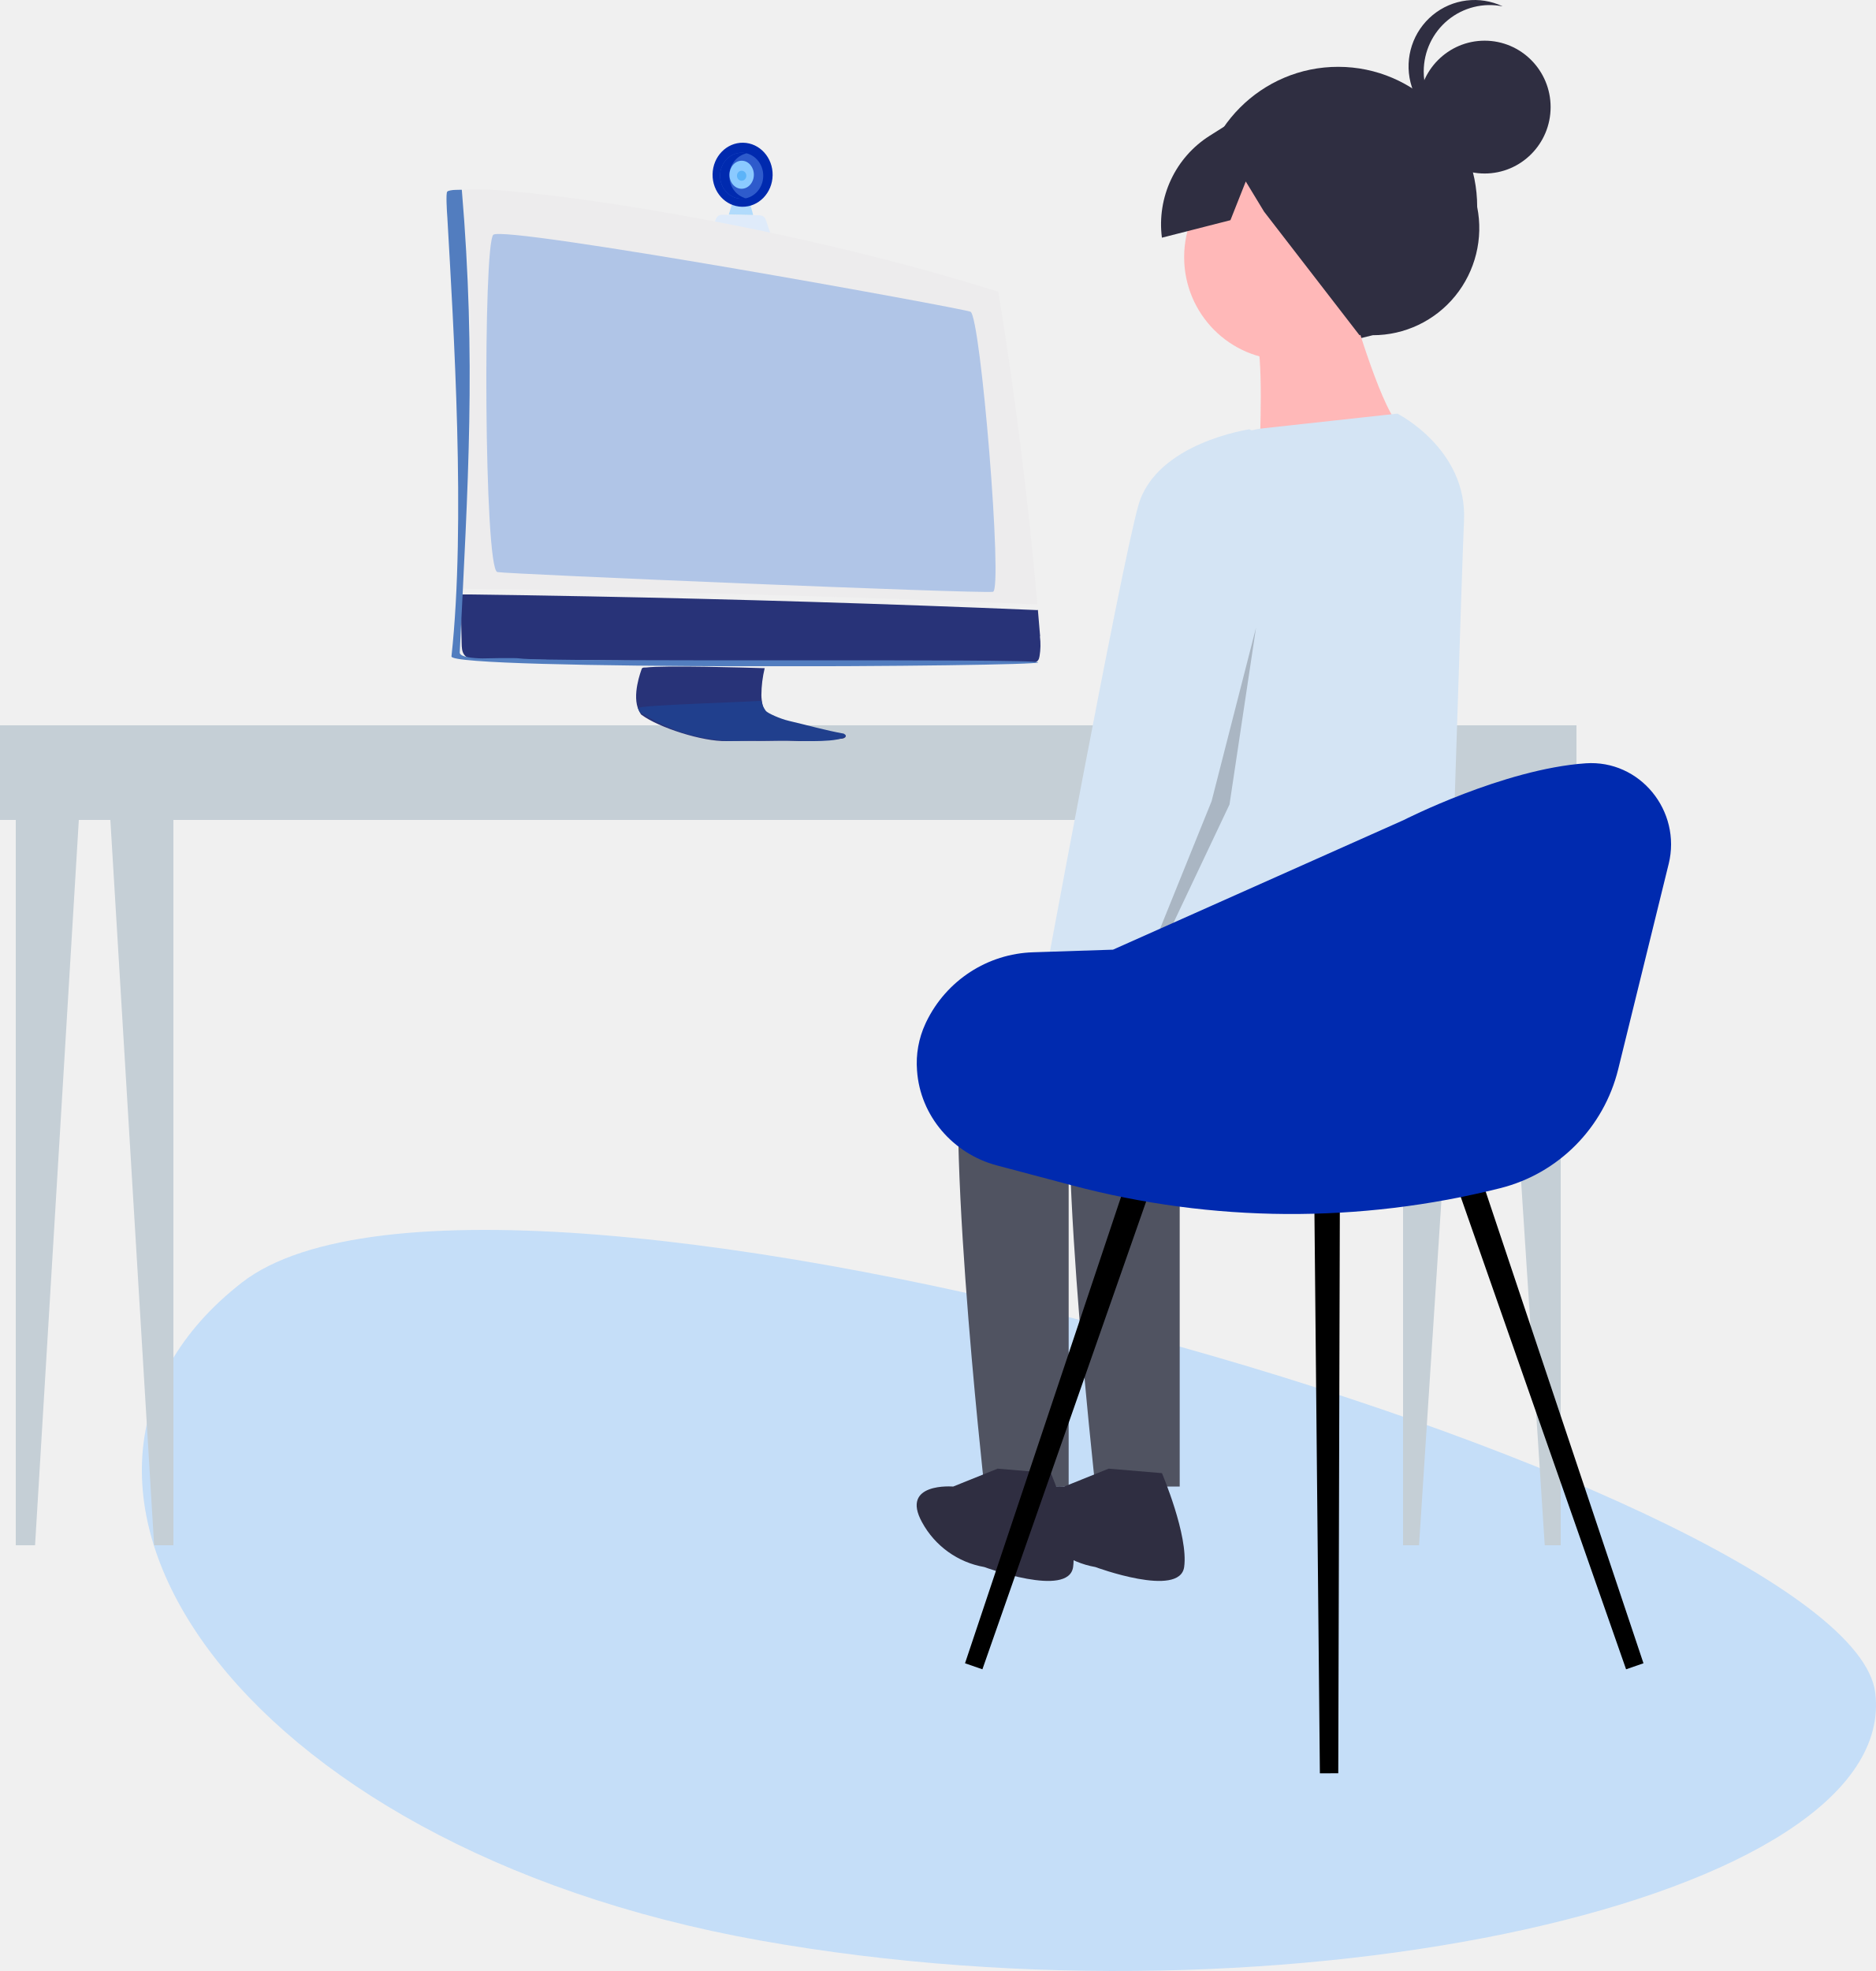
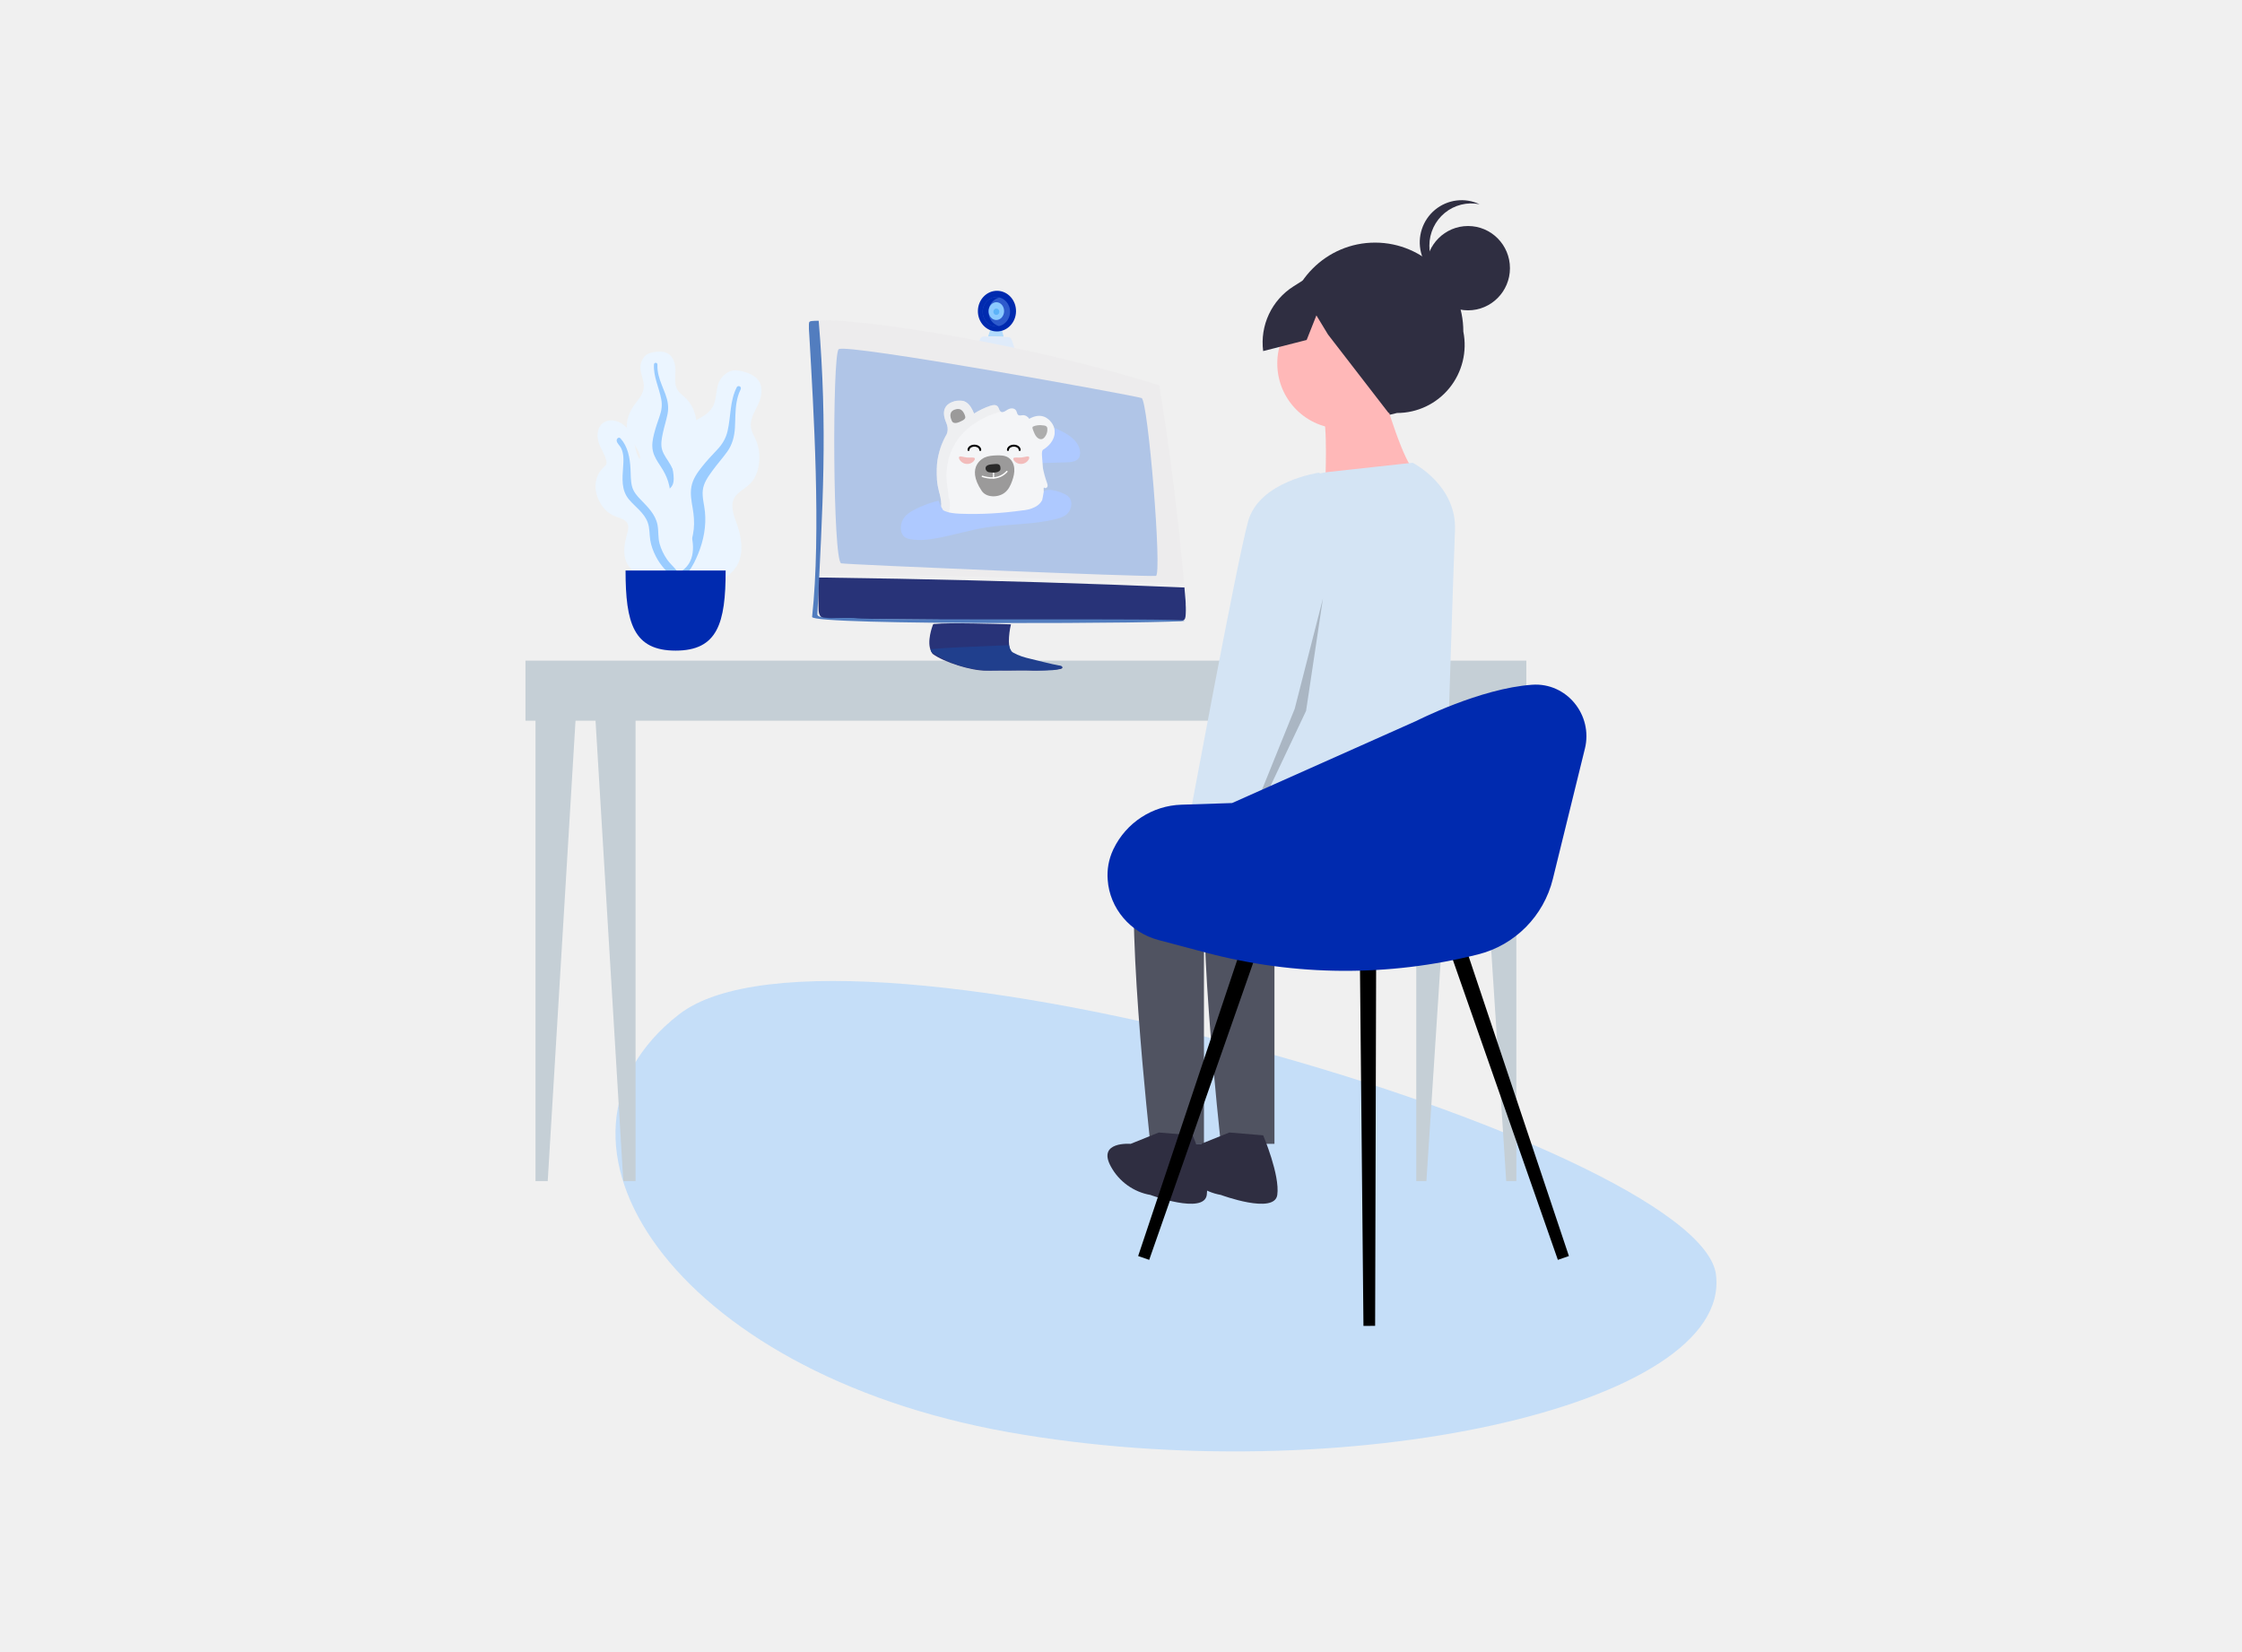
- <svg xmlns="http://www.w3.org/2000/svg" xmlns:xlink="http://www.w3.org/1999/xlink" width="100%" height="100%" viewBox="0 0 119 125">
-   <defs>
-     <path id="qlu55l59va" d="M0 0.011L4.167 0.011 4.167 2.019 0 2.019z" />
-     <path id="ipsfauf9vc" d="M0 0.011L1.654 0.011 1.654 2.019 0 2.019z" />
-     <path id="cdoa14krdd" d="M0.195 0L36.927 0 36.927 26.341 0.195 26.341z" />
-     <path id="9vpn0d9muf" d="M0 0.153L36.796 0.153 36.796 4.506 0 4.506z" />
-     <path id="n4ntr32f7h" d="M0.144 0.022L37.687 0.022 37.687 30.258 0.144 30.258z" />
-     <path id="ej6judwecj" d="M0.002 0.271L13.193 0.271 13.193 2.838 0.002 2.838z" />
+ <svg xmlns="http://www.w3.org/2000/svg" xmlns:xlink="http://www.w3.org/1999/xlink" id="svg173" version="1.1" viewBox="0 0 224 165" width="100%" height="100%">
+   <defs id="defs10">
+     <path id="7rgh8mu0ma" d="m0 .011h4.167v2.008h-4.167z" />
+     <path id="bm93r1eded" d="m.195 0h36.732v26.341h-36.732z" />
+     <path id="9il7euim1f" d="m0 .153h36.796v4.353h-36.796z" />
+     <path id="4k0c7fn3nh" d="m.144.022h37.543v30.236h-37.543z" />
+     <path id="hm9uz66olj" d="m.002.271h13.191v2.567h-13.191z" />
+     <path id="f3qzehjz9l" d="m.001.006h11.812v12.271h-11.812z" />
+     <path id="ytyxfhnfrn" d="m0 .005h6.421v11.331h-6.421z" />
  </defs>
-   <g fill="none" fill-rule="evenodd">
-     <path fill="#9ACCFF" d="M118.952 107.355c-1.603-13.12-87.635-38.444-103.606-26.017-15.972 12.428-.617 35.751 32.853 41.724 33.47 5.972 72.356-2.586 70.753-15.707z" opacity=".5" />
-     <path fill="#C5CFD6" d="M0 52v-6h100v6h-1v46h-1.013L95 52h-2l-2.987 46H89V52H11v46H9.776L7 52H5L2.224 98H1V52H0z" />
-     <g fill-rule="nonzero">
-       <g transform="matrix(-1 0 0 1 106 0) translate(7.64)">
-         <path fill="#2F2E41" d="M13.902 21.901l-2.62-.642c-2.026.002-3.946-.911-5.23-2.488-1.283-1.576-1.795-3.65-1.394-5.647-.006-4.901 3.938-8.88 8.81-8.886 4.87-.006 8.824 3.962 8.83 8.864 1.486 5.203-3.168 10.082-8.396 8.8z" />
-         <ellipse cx="16.765" cy="16.308" fill="#FFB8B8" rx="6.481" ry="6.521" />
-         <path fill="#FFB8B8" d="M12.539 19.71s-1.973 6.805-3.1 7.372c-1.127.567 9.017 1.418 9.017 1.418s-.282-6.521.282-7.088c.563-.567-6.2-1.702-6.2-1.702z" />
-         <path fill="#505361" d="M22.682 61.672s12.68-1.134 14.37 3.118c1.69 4.253-1.127 29.487-1.127 29.487h-5.353V73.58S7.745 67.05 7.745 64.782s14.937-3.11 14.937-3.11z" />
-         <path fill="#2F2E41" d="M35.08 93.142l2.818 1.135s3.38-.284 1.972 2.268c-.817 1.5-2.27 2.544-3.945 2.835 0 0-5.353 1.985-5.635 0-.282-1.985 1.409-5.954 1.409-5.954l3.381-.284z" />
-         <path fill="#505361" d="M15.638 61.672s12.68-1.134 14.37 3.118c1.69 4.253-1.127 29.487-1.127 29.487h-5.353V73.58S7.324 69.803 7.324 67.535c0-1.066-1.104-6.481.842-7.622 2.196-1.288 7.472 1.759 7.472 1.759z" />
-         <path fill="#2F2E41" d="M28.036 93.142l2.817 1.135s3.382-.284 1.973 2.268c-.817 1.5-2.27 2.544-3.945 2.835 0 0-5.353 1.985-5.635 0-.282-1.985 1.409-5.954 1.409-5.954l3.38-.284z" />
-         <path fill="#D4E4F4" d="M9.721 26.231l8.468.927c2.68.293 4.87 2.286 5.428 4.941l3.292 15.68s1.127 15.594-1.127 16.444c-2.254.85-5.354-3.402-9.58-2.835-4.227.567-9.721 1.843-9.721 1.843s-.873-27.912-.987-30.195c-.227-4.564 4.227-6.805 4.227-6.805z" />
-         <ellipse cx="4.186" cy="6.792" fill="#2F2E41" rx="4.186" ry="4.212" />
-         <path fill="#2F2E41" d="M8.049 4.528c-.001-1.262-.564-2.457-1.535-3.256C5.544.474 4.268.155 3.039.404 4.5-.291 6.23-.076 7.48.955 8.73 1.987 9.278 3.651 8.886 5.23 8.495 6.81 7.234 8.02 5.65 8.34c1.466-.695 2.401-2.18 2.4-3.811zM11.64 6.917l5.644-1.046 4.34 2.737c2.179 1.375 3.363 3.9 3.033 6.466l-4.347-1.11-.973-2.455-1.16 1.912-6.061 7.849-3.403-2.18-3.034-4.785 5.961-7.388z" />
-         <path fill="#D4E4F4" d="M16.288 28.643l2.817-1.417s5.917.85 7.044 4.82c1.128 3.969 6.2 31.47 6.2 31.47l-4.79 2.269-6.763-16.728-4.508-20.414z" />
-         <path fill="#000" d="M18.686 39.8L21.506 50.814 26.507 63.184 26.334 63.613 20.369 51.021z" opacity=".2" />
-         <path fill="#FFB8B8" d="M29.779 62.482l3.476 2.06s6.237-.9 6.042 1.305c-.195 2.206-7.002 1.78-7.002 1.78l-4.19-2.598 1.674-2.547z" />
+   <g id="g171" transform="translate(52.5 20)" fill="none" fill-rule="evenodd">
+     <path id="path12" d="m118.95 107.36c-1.603-13.12-87.635-38.444-103.61-26.017-15.972 12.428-.617 35.751 32.853 41.724 33.47 5.972 72.356-2.586 70.753-15.707z" fill="#9accff" opacity=".5" />
+     <path id="path14" d="m0 52v-6h100v6h-1v46h-1.013l-2.987-46h-2l-2.987 46h-1.013v-46h-78v46h-1.224l-2.776-46h-2l-2.776 46h-1.224v-46z" fill="#c5cfd6" />
+     <g id="g50" fill-rule="nonzero">
+       <g id="g42" transform="matrix(-1,0,0,1,98.36,0)">
+         <path id="path16" d="m13.902 21.901-2.62-.642c-2.026.002-3.946-.911-5.23-2.488-1.283-1.576-1.795-3.65-1.394-5.647-.006-4.901 3.938-8.88 8.81-8.886 4.87-.006 8.824 3.962 8.83 8.864 1.486 5.203-3.168 10.082-8.396 8.8z" fill="#2f2e41" />
+         <ellipse id="ellipse18" cx="16.765" cy="16.308" rx="6.481" ry="6.521" fill="#ffb8b8" />
+         <path id="path20" d="m12.539 19.71s-1.973 6.805-3.1 7.372 9.017 1.418 9.017 1.418-.282-6.521.282-7.088c.563-.567-6.2-1.702-6.2-1.702z" fill="#ffb8b8" />
+         <path id="path22" d="m22.682 61.672s12.68-1.134 14.37 3.118c1.69 4.253-1.127 29.487-1.127 29.487h-5.353v-20.697s-22.827-6.53-22.827-8.798 14.937-3.11 14.937-3.11z" fill="#505361" />
+         <path id="path24" d="m35.08 93.142 2.818 1.135s3.38-.284 1.972 2.268c-.817 1.5-2.27 2.544-3.945 2.835 0 0-5.353 1.985-5.635 0s1.409-5.954 1.409-5.954z" fill="#2f2e41" />
+         <path id="path26" d="m15.638 61.672s12.68-1.134 14.37 3.118c1.69 4.253-1.127 29.487-1.127 29.487h-5.353v-20.697s-16.204-3.777-16.204-6.045c0-1.066-1.104-6.481.842-7.622 2.196-1.288 7.472 1.759 7.472 1.759z" fill="#505361" />
+         <path id="path28" d="m28.036 93.142 2.817 1.135s3.382-.284 1.973 2.268c-.817 1.5-2.27 2.544-3.945 2.835 0 0-5.353 1.985-5.635 0s1.409-5.954 1.409-5.954l3.38-.284z" fill="#2f2e41" />
+         <path id="path30" d="m9.721 26.231 8.468.927c2.68.293 4.87 2.286 5.428 4.941l3.292 15.68s1.127 15.594-1.127 16.444-5.354-3.402-9.58-2.835c-4.227.567-9.721 1.843-9.721 1.843s-.873-27.912-.987-30.195c-.227-4.564 4.227-6.805 4.227-6.805z" fill="#d4e4f4" />
+         <ellipse id="ellipse32" cx="4.186" cy="6.792" rx="4.186" ry="4.212" fill="#2f2e41" />
+         <path id="path34" d="m8.049 4.528c-.001-1.262-.564-2.457-1.535-3.256-.97-.798-2.246-1.117-3.475-.868 1.461-.695 3.191-.48 4.441.551 1.25 1.032 1.798 2.696 1.406 4.275-.391 1.58-1.652 2.79-3.236 3.11 1.466-.695 2.401-2.18 2.4-3.811zm3.591 2.389 5.644-1.046 4.34 2.737c2.179 1.375 3.363 3.9 3.033 6.466l-4.347-1.11-.973-2.455-1.16 1.912-6.061 7.849-3.403-2.18-3.034-4.785z" fill="#2f2e41" />
+         <path id="path36" d="m16.288 28.643 2.817-1.417s5.917.85 7.044 4.82c1.128 3.969 6.2 31.47 6.2 31.47l-4.79 2.269-6.763-16.728z" fill="#d4e4f4" />
+         <path id="path38" d="m18.686 39.8 2.82 11.014 5.001 12.37-.173.429-5.965-12.592z" fill="#000000" opacity=".2" />
+         <path id="path40" d="m29.779 62.482 3.476 2.06s6.237-.9 6.042 1.305c-.195 2.206-7.002 1.78-7.002 1.78l-4.19-2.598z" fill="#ffb8b8" />
      </g>
-       <g>
-         <path fill="#000" d="M2.853 57.469L1.75 57.087 12.432 25.159 13.977 25.694zM43.683 57.469L44.786 57.087 34.103 25.159 32.559 25.694zM21.11 64.063L22.276 64.067 22.639 26.744 21.006 26.738z" transform="matrix(-1 0 0 1 106 0) translate(0 48.397)" />
-         <path fill="#002AAF" d="M.153 6.399l3.2 13.013c.913 3.713 3.79 6.616 7.478 7.543 8.924 2.245 18.267 2.185 27.161-.176l4.778-1.267c2.775-.737 4.863-3.136 5.06-6.018.08-1.019-.103-2.041-.532-2.967l-.056-.12c-1.27-2.624-3.882-4.323-6.782-4.411l-5.06-.165-18.431-8.216S10.629.375 5.419.012C1.976-.228-.677 3.03.152 6.4z" transform="matrix(-1 0 0 1 106 0) translate(0 48.397)" />
+       <g id="g48">
+         <path id="path44" transform="matrix(-1,0,0,1,106,48.397)" d="m2.853 57.469-1.103-.382 10.682-31.928 1.545.535zm40.83 0 1.103-.382-10.683-31.928-1.544.535zm-22.573 6.594 1.166.004.363-37.323-1.633-.006z" fill="#000000" />
+         <path id="path46" transform="matrix(-1,0,0,1,106,48.397)" d="m.153 6.399 3.2 13.013c.913 3.713 3.79 6.616 7.478 7.543 8.924 2.245 18.267 2.185 27.161-.176l4.778-1.267c2.775-.737 4.863-3.136 5.06-6.018.08-1.019-.103-2.041-.532-2.967l-.056-.12c-1.27-2.624-3.882-4.323-6.782-4.411l-5.06-.165-18.431-8.216s-6.34-3.24-11.55-3.603c-3.443-.24-6.096 3.018-5.267 6.388z" fill="#002aaf" />
      </g>
    </g>
-     <g>
-       <path fill="#B1DBFC" d="M3.89 6.66H.276c-.06 0-.115-.022-.158-.057l.05.164c.075.207.27.344.489.344h3.231c.219 0 .385-.174.46-.38l-.182-.071M2.857 4.571l-.185-.634c-.185.064-.383.099-.589.099-.205 0-.403-.035-.589-.1l-.184.635h1.547z" transform="rotate(1 -493.952 2582.658)" />
-       <g transform="rotate(1 -493.952 2582.658) translate(0 4.571)">
-         <mask id="8jww86vudb" fill="#fff">
-           <use xlink:href="#qlu55l59va" />
+     <g id="g77">
+       <path id="path52" transform="rotate(1 -493.95 2582.7)" d="m3.89 6.66h-3.614c-.06 0-.115-.022-.158-.057l.05.164c.075.207.27.344.489.344h3.231c.219 0 .385-.174.46-.38l-.182-.071m-1.309-2.089-.185-.634c-.185.064-.383.099-.589.099-.205 0-.403-.035-.589-.1l-.184.635z" fill="#b1dbfc" />
+       <g id="g59" transform="rotate(1 -755.84 2580.4)">
+         <mask id="w0c2i3l13b" fill="#ffffff">
+           <use id="use54" width="100%" height="100%" xlink:href="#7rgh8mu0ma" />
        </mask>
-         <path fill="#DFEBFA" d="M3.67.305C3.609.13 3.448.011 3.267.011H.9C.72.011.558.13.496.305l-.48 1.358c-.061.173.062.356.238.356h.972l.104-.293c.03-.084.106-.14.192-.14h1.122c.086 0 .163.056.192.14l.104.293 1.108.377c.176 0 .164-.56.103-.733L3.67.305z" mask="url(#8jww86vudb)" />
+         <path id="path57" d="m3.67.305c-.061-.175-.222-.294-.403-.294h-2.367c-.18 0-.342.119-.404.294l-.48 1.358c-.061.173.062.356.238.356h.972l.104-.293c.03-.084.106-.14.192-.14h1.122c.086 0 .163.056.192.14l.104.293 1.108.377c.176 0 .164-.56.103-.733z" fill="#dfebfa" mask="url(#w0c2i3l13b)" />
      </g>
-       <g transform="rotate(1 -493.952 2582.658) translate(0 4.571)" />
-       <path fill="#2E5BCC" d="M2.976 6.73l-.117-.354c-.03-.092-.11-.154-.198-.154H1.505c-.088 0-.167.062-.198.154l-.117.354h1.786z" transform="rotate(1 -493.952 2582.658)" />
-       <path fill="#2E5BCC" d="M2.143 6.222h-.638c-.088 0-.167.062-.198.154l-.117.354h.639l.116-.354c.03-.092.11-.154.198-.154" transform="rotate(1 -493.952 2582.658)" />
-       <path fill="#002AAF" d="M2.143 0c1.052 0 1.905.91 1.905 2.032 0 1.122-.853 2.031-1.905 2.031S.238 3.153.238 2.032C.238.91 1.091 0 2.143 0" transform="rotate(1 -493.952 2582.658)" />
-       <path fill="#2E5BCC" d="M2.083.635c.756 0 1.37.654 1.37 1.46 0 .807-.614 1.46-1.37 1.46-.756 0-1.369-.653-1.369-1.46 0-.806.613-1.46 1.37-1.46" transform="rotate(1 -493.952 2582.658)" />
-       <path fill="#002AAF" d="M1.3 2.095c0-.7.463-1.284 1.081-1.427-.094-.022-.192-.033-.293-.033-.759 0-1.374.654-1.374 1.46 0 .807.615 1.46 1.374 1.46.1 0 .199-.011.293-.033C1.763 3.38 1.3 2.795 1.3 2.095" transform="rotate(1 -493.952 2582.658)" />
-       <path fill="#8BCAFF" d="M2.083 1.143c.428 0 .774.398.774.889 0 .49-.346.889-.774.889-.427 0-.773-.398-.773-.89 0-.49.346-.888.773-.888" transform="rotate(1 -493.952 2582.658)" />
-       <path fill="#5CB3F8" d="M2.083 1.778c.165 0 .298.142.298.317 0 .176-.133.318-.298.318-.164 0-.297-.142-.297-.318 0-.175.133-.317.297-.317" transform="rotate(1 -493.952 2582.658)" />
+       <path id="path63" transform="rotate(1 -493.95 2582.7)" d="m2.976 6.73-.117-.354c-.03-.092-.11-.154-.198-.154h-1.156c-.088 0-.167.062-.198.154l-.117.354z" fill="#2e5bcc" />
+       <path id="path65" transform="rotate(1 -493.95 2582.7)" d="m2.143 6.222h-.638c-.088 0-.167.062-.198.154l-.117.354h.639l.116-.354c.03-.092.11-.154.198-.154" fill="#2e5bcc" />
+       <path id="path67" transform="rotate(1 -493.95 2582.7)" d="m2.143 0c1.052 0 1.905.91 1.905 2.032s-.853 2.031-1.905 2.031-1.905-.91-1.905-2.031c0-1.122.853-2.032 1.905-2.032" fill="#002aaf" />
+       <path id="path69" transform="rotate(1 -493.95 2582.7)" d="m2.083.635c.756 0 1.37.654 1.37 1.46 0 .807-.614 1.46-1.37 1.46s-1.369-.653-1.369-1.46c0-.806.613-1.46 1.37-1.46" fill="#2e5bcc" />
+       <path id="path71" transform="rotate(1 -493.95 2582.7)" d="m1.3 2.095c0-.7.463-1.284 1.081-1.427-.094-.022-.192-.033-.293-.033-.759 0-1.374.654-1.374 1.46 0 .807.615 1.46 1.374 1.46.1 0 .199-.011.293-.033-.618-.142-1.081-.727-1.081-1.427" fill="#002aaf" />
+       <path id="path73" transform="rotate(1 -493.95 2582.7)" d="m2.083 1.143c.428 0 .774.398.774.889 0 .49-.346.889-.774.889-.427 0-.773-.398-.773-.89 0-.49.346-.888.773-.888" fill="#8bcaff" />
+       <path id="path75" transform="rotate(1 -493.95 2582.7)" d="m2.083 1.778c.165 0 .298.142.298.317 0 .176-.133.318-.298.318-.164 0-.297-.142-.297-.318 0-.175.133-.317.297-.317" fill="#5cb3f8" />
    </g>
-     <g transform="matrix(-1 0 0 1 66 12)">
-       <mask id="cl019n4o1e" fill="#fff">
-         <use xlink:href="#cdoa14krdd" />
+     <g id="g107" transform="matrix(-1,0,0,1,66,12)">
+       <mask id="4vafnk5mfe" fill="#ffffff">
+         <use id="use79" width="100%" height="100%" xlink:href="#bm93r1eded" />
      </mask>
-       <path fill="#EDECED" d="M.24 26.334c2.67-.112 5.34-.216 8.011-.311 4.736-.169 9.472-.31 14.21-.425 4.751-.114 9.505-.202 14.258-.262-.955-14.448-.633-21.232.13-24.305.043-.174.169-.552-.035-.905-.389-.672-18.083 1.329-34.13 6.371l-.023.068C1.595 13.125.774 19.722.195 26.34c.014-.004.029-.006.045-.007" mask="url(#cl019n4o1e)" />
-       <g transform="translate(0 25.54)">
-         <mask id="r1p1nilbjg" fill="#fff">
-           <use xlink:href="#9vpn0d9muf" />
+       <path id="path82" d="m.24 26.334c2.67-.112 5.34-.216 8.011-.311 4.736-.169 9.472-.31 14.21-.425 4.751-.114 9.505-.202 14.258-.262-.955-14.448-.633-21.232.13-24.305.043-.174.169-.552-.035-.905-.389-.672-18.083 1.329-34.13 6.371l-.023.068c-1.066 6.56-1.887 13.157-2.466 19.775.014-.004.029-.006.045-.007" fill="#edeced" mask="url(#4vafnk5mfe)" />
+       <g id="g89" transform="translate(0,25.54)">
+         <mask id="8d35s1wivg" fill="#ffffff">
+           <use id="use84" width="100%" height="100%" xlink:href="#9il7euim1f" />
        </mask>
-         <path fill="#283378" d="M28.729.28c-4.739.09-9.476.208-14.212.352C9.757.778 4.997.951.24 1.15c-.029.002-.054-.003-.076-.01C.117 1.693.068 2.247.023 2.8l.011.028c-.052.412-.045.83.024 1.24.016.095.037.193.095.27.127.168.37.178.588.16 4.673-.008 9.347-.027 14.02-.054 4.68-.027 9.36-.064 14.04-.11l4.07-.041 2.034-.023c.482-.005 1.344.161 1.66-.302.137-.203.146-.46.151-.703L36.764.98l.032-.07-.052-.757C34.072.187 31.4.229 28.73.28" mask="url(#r1p1nilbjg)" />
+         <path id="path87" d="m28.729.28c-4.739.09-9.476.208-14.212.352-4.76.146-9.52.319-14.277.518-.029.002-.054-.003-.076-.01-.047.553-.096 1.107-.141 1.66l.011.028c-.052.412-.045.83.024 1.24.016.095.037.193.095.27.127.168.37.178.588.16 4.673-.008 9.347-.027 14.02-.054 4.68-.027 9.36-.064 14.04-.11l4.07-.041 2.034-.023c.482-.005 1.344.161 1.66-.302.137-.203.146-.46.151-.703l.048-2.285.032-.07-.052-.757c-2.672.034-5.344.076-8.014.127" fill="#283378" mask="url(#8d35s1wivg)" />
      </g>
-       <path fill="#283378" d="M12.479 34.577c1.166-.196 2.326-.42 3.478-.672.542-.119 1.008-.376 1.453-.68.144-.097.296-.747.293-1.146-.004-.574-.074-1.147-.21-1.707l.05.002c1.088-.033 6.279-.19 7.483-.04.051.006.224-.028.265.083.048.13.65 1.701.181 2.651-.055.111-.107.197-.133.24l-.045.033c-1.078.8-3.86 1.698-5.378 1.658-.8-.021-1.628-.006-2.429-.01-.617-.004-1.246-.028-1.863 0-1.027.046-2.008-.073-3.033-.143-.133-.01-.313-.127-.21-.205" />
-       <mask id="qcdmg2dagi" fill="#fff">
-         <use xlink:href="#n4ntr32f7h" />
+       <path id="path91" d="m12.479 34.577c1.166-.196 2.326-.42 3.478-.672.542-.119 1.008-.376 1.453-.68.144-.097.296-.747.293-1.146-.004-.574-.074-1.147-.21-1.707l.05.002c1.088-.033 6.279-.19 7.483-.04.051.006.224-.028.265.083.048.13.65 1.701.181 2.651-.055.111-.107.197-.133.24l-.045.033c-1.078.8-3.86 1.698-5.378 1.658-.8-.021-1.628-.006-2.429-.01-.617-.004-1.246-.028-1.863 0-1.027.046-2.008-.073-3.033-.143-.133-.01-.313-.127-.21-.205" fill="#283378" />
+       <mask id="etptu7u9li" fill="#ffffff">
+         <use id="use93" width="100%" height="100%" xlink:href="#4k0c7fn3nh" />
      </mask>
-       <path fill="#527DBF" d="M37.624.148c.131.125.02 1.274 0 1.638-.393 6.93-1.18 19.402-.262 27.843.097.887-37.255.659-37.218.379.035-.27 31.452 0 32.894-.252.285-.05 2.358 0 2.358 0s1.46 0 1.442-.378c-.524-10.71-1.048-18.521-.131-29.356 0 0 .786 0 .917.126" mask="url(#qcdmg2dagi)" />
-       <path fill="#B0C5E7" d="M4.442 7.768c.65-.25 29.618-5.504 30.268-4.878.65.625.594 21.226-.26 21.39-.65.126-30.397 1.377-31.436 1.252-.645-.078.779-17.513 1.428-17.764" />
-       <g transform="translate(12.35 32.162)">
-         <mask id="cuebt0m9bk" fill="#fff">
-           <use xlink:href="#ej6judwecj" />
+       <path id="path96" d="m37.624.148c.131.125.02 1.274 0 1.638-.393 6.93-1.18 19.402-.262 27.843.097.887-37.255.659-37.218.379.035-.27 31.452 0 32.894-.252.285-.05 2.358 0 2.358 0s1.46 0 1.442-.378c-.524-10.71-1.048-18.521-.131-29.356 0 0 .786 0 .917.126" fill="#527dbf" mask="url(#etptu7u9li)" />
+       <path id="path98" d="m4.442 7.768c.65-.25 29.618-5.504 30.268-4.878.65.625.594 21.226-.26 21.39-.65.126-30.397 1.377-31.436 1.252-.645-.078.779-17.513 1.428-17.764" fill="#b0c5e7" />
+       <g id="g105" transform="translate(12.35,32.162)">
+         <mask id="wi6qhhaexk" fill="#ffffff">
+           <use id="use100" width="100%" height="100%" xlink:href="#hm9uz66olj" />
        </mask>
-         <path fill="#203F8D" d="M.13 2.364c1.173-.21 2.319-.54 3.477-.809.546-.126 1.367-.49 1.472-.642.268-.385.268-.642.268-.642-.036.066 7.895.273 7.846.478-.004.013-.046.063-.078.156-.009.025-.02.064-.056.101 0 0-.02.02-.045.035-1.529.913-2.538 1.224-2.538 1.224-.536.165-1.532.466-2.869.55-.492.031-.458-.003-2.441-.01-1.173-.005-1.76-.007-1.873 0 0 0-2.322.14-3.05-.154-.06-.024-.248-.1-.24-.175.002-.02.02-.036.029-.043" mask="url(#cuebt0m9bk)" />
+         <path id="path103" d="m.13 2.364c1.173-.21 2.319-.54 3.477-.809.546-.126 1.367-.49 1.472-.642.268-.385.268-.642.268-.642-.036.066 7.895.273 7.846.478-.004.013-.046.063-.078.156-.009.025-.02.064-.056.101 0 0-.02.02-.045.035-1.529.913-2.538 1.224-2.538 1.224-.536.165-1.532.466-2.869.55-.492.031-.458-.003-2.441-.01-1.173-.005-1.76-.007-1.873 0 0 0-2.322.14-3.05-.154-.06-.024-.248-.1-.24-.175.002-.02.02-.036.029-.043" fill="#203f8d" mask="url(#wi6qhhaexk)" />
+       </g>
+     </g>
+     <g id="g129">
+       <g id="g113">
+         <path id="path109" transform="translate(10,15)" d="m3.067.146c.348-.043.72-.028 1.043.113.688.3.883 1.133.874 1.81-.01.73-.161 1.526.38 2.113.248.27.557.477.8.752.261.294.466.63.617.992.278.663.415 1.443.16 2.139-.223.613-.787 1.166-.665 1.862.127.727.841 1.283 1.288 1.824.506.613.971 1.396 1.048 2.2.073.769-.254 1.548-.755 2.13-1.002 1.163-2.508 1.733-4.027 1.73-.645-.002-1.375-.032-1.931-.388-.172-.11-.263-.233-.365-.404-.092-.153-.213-.253-.353-.362-.308-.239-.53-.56-.672-.92-.551-1.4-.11-3.13.66-4.373.183-.294.333-.578.244-.928-.092-.367-.32-.697-.522-1.012-.199-.31-.426-.608-.581-.944-.163-.352-.21-.721-.18-1.107.054-.725.358-1.393.79-1.976.416-.56.904-1.098.905-1.833.001-.78-.507-1.473-.29-2.265.09-.328.27-.665.56-.862.278-.188.645-.25.972-.29z" fill="#ebf5ff" />
+         <path id="path111" transform="translate(10,15)" d="m2.84 1.392c.006-.105.127-.167.223-.14.125.036.123.156.12.263-.01.33.036.65.113.969.16.664.457 1.276.691 1.914.235.637.345 1.295.208 1.97-.13.635-.334 1.255-.467 1.891-.117.562-.241 1.153-.063 1.713.171.539.55.978.823 1.465.566 1.008.816 2.126.85 3.276.015.535.001 1.074-.12 1.598-.069.302-.162.71-.415.918-.116.096-.315.13-.413-.013-.091-.133-.01-.34.018-.482.127-.616.152-1.245.122-1.87-.03-.606-.1-1.21-.285-1.789-.172-.536-.435-1.019-.743-1.488-.314-.479-.64-.958-.77-1.525-.133-.576-.025-1.162.118-1.726.151-.598.35-1.178.555-1.76.2-.566.271-1.101.16-1.694-.217-1.171-.801-2.27-.725-3.49z" fill="#9accff" />
+       </g>
+       <g id="g119">
+         <path id="path115" transform="translate(11,17)" d="m10.995.192c.429.13.855.34 1.16.67.65.702.451 1.762.092 2.537-.386.833-.971 1.671-.641 2.628.151.44.406.838.55 1.28.154.474.22.967.212 1.461-.016.908-.257 1.876-.911 2.545-.576.589-1.519.932-1.734 1.797-.225.902.325 1.912.569 2.767.276.967.418 2.11.095 3.073-.31.924-1.092 1.65-1.976 2.06-1.768.817-3.82.692-5.593-.1-.752-.337-1.59-.75-2.058-1.448-.144-.216-.187-.405-.219-.655-.028-.224-.118-.402-.226-.6-.237-.434-.332-.92-.313-1.408.075-1.895 1.478-3.658 3.017-4.687.365-.243.685-.492.761-.941.08-.47-.017-.968-.09-1.435-.073-.46-.186-.92-.195-1.388-.01-.49.126-.938.358-1.367.435-.805 1.134-1.416 1.938-1.862.774-.43 1.62-.795 1.998-1.64.402-.896.164-1.957.824-2.756.273-.331.656-.625 1.096-.7.422-.074.883.046 1.286.169z" fill="#ebf5ff" />
+         <path id="path117" transform="translate(11,17)" d="m10.12 1.673c.06-.117.233-.126.33-.045.128.107.064.245.006.366-.18.374-.288.767-.36 1.175-.152.85-.118 1.71-.169 2.567-.05.857-.257 1.672-.76 2.377-.475.665-1.028 1.272-1.506 1.936-.422.585-.868 1.202-.945 1.94-.075.71.144 1.414.214 2.118.146 1.457-.131 2.876-.677 4.22-.254.623-.545 1.237-.952 1.777-.235.311-.55.732-.95.84-.185.05-.433-.015-.475-.23-.04-.202.16-.398.266-.547.46-.643.81-1.354 1.093-2.09.274-.713.5-1.446.578-2.21.072-.708.012-1.4-.108-2.103-.123-.715-.26-1.438-.122-2.16.139-.732.562-1.35 1.016-1.926.48-.61 1.007-1.174 1.541-1.736.521-.548.877-1.128 1.05-1.869.341-1.463.22-3.035.93-4.4z" fill="#9accff" />
+       </g>
+       <g id="g125">
+         <path id="path121" transform="translate(7,22)" d="m1.561 0c.692 0 1.3.385 1.719.932.49.64.59 1.423.788 2.186.1.38.27.756.568 1.014.272.235.617.282.942.397.65.229 1.175.78 1.382 1.454.253.821-.015 1.65.031 2.482.042.765.76 1.242 1.336 1.608.569.362 1.081.7 1.253 1.404.181.747.242 1.58-.01 2.318-.418 1.228-1.644 1.769-2.829 1.852-1.075.077-2.427-.043-3.234-.863-.483-.491-.658-1.178-.636-1.861.013-.425.093-.846.197-1.257.073-.29.172-.58.2-.88.075-.8-.628-.955-1.226-1.174-.762-.28-1.293-.807-1.664-1.542-.345-.684-.49-1.452-.283-2.205.106-.384.298-.733.557-1.03.115-.13.276-.24.379-.376.096-.129.075-.295.042-.445-.153-.692-.632-1.266-.803-1.958-.154-.624-.063-1.402.48-1.805.235-.174.524-.25.811-.251z" fill="#ebf5ff" />
+         <path id="path123" transform="translate(7,22)" d="m2.503 1.806c.733.821.933 1.935.991 3.014.033.606-.001 1.244.168 1.832.145.502.484.886.834 1.25.704.73 1.489 1.473 1.695 2.531.12.62.04 1.262.206 1.876.152.558.42 1.106.744 1.578.262.38.603.67.89 1.023.087.108.212.267.176.42-.043.178-.259.235-.412.207-.358-.066-.66-.425-.893-.686-.342-.382-.633-.793-.87-1.253-.261-.512-.473-1.055-.563-1.629-.094-.595-.047-1.216-.26-1.787-.36-.962-1.233-1.53-1.864-2.279-.786-.934-.67-2.096-.589-3.245.045-.631.089-1.344-.215-1.92-.116-.22-.374-.426-.424-.676-.045-.23.204-.46.386-.256z" fill="#9accff" />
+       </g>
+       <path id="path127" transform="translate(7,15)" d="m3 22c0 5.25.796 8 5 8s5-2.75 5-8z" fill="#002aaf" />
+     </g>
+     <g id="g169">
+       <g id="g167">
+         <path id="path131" transform="translate(37.5,20)" d="m8.707 1.185c2.498.38 5.038.774 7.318 1.873.905.435 1.861 1.147 1.889 2.16.004.17-.02.343-.102.491-.226.405-.767.466-1.226.48l-3.369.1c-.171.005-.375.03-.452.184-.079.158.028.34.127.486.29.426.552.872.783 1.333.055.111.11.243.056.355-.039.08-.122.125-.202.162-1.064.484-2.487.112-3.052-.919-.566-1.031.002-2.563 1.138-2.828.557-.13 1.192.012 1.673-.3.059-.039.118-.09.128-.16.01-.072-.035-.138-.081-.193-.522-.625-1.418-.75-2.227-.755-.81-.004-1.665.061-2.38-.322-.715-.382-1.146-1.434-.598-2.035" fill="#aec9ff" />
+         <g id="g163">
+           <g id="g138" transform="translate(41.069,20)">
+             <mask id="s5e3r91b5m" fill="#ffffff">
+               <use id="use133" width="100%" height="100%" xlink:href="#f3qzehjz9l" />
+             </mask>
+             <path id="path136" d="m.187 10.971c.605-.106.059-1.863.059-1.863-.824-3.208.694-5.586.742-5.671.014-.024.282-.503-.01-1.187-.256-.593-.304-1.062-.148-1.434.122-.293.365-.512.723-.65 1.292-.497 1.832.236 2.2 1.15.503-.316 1.043-.576 1.605-.77.251-.085.568-.143.748.054.145.16.149.442.34.541.18.093.384-.045.554-.155.15-.097.318-.179.496-.188.178-.01.37.066.46.222.085.148.082.357.224.448.12.077.275.023.416.011.266-.023.533.133.666.365 1.165-.662 1.875-.085 2.208.349.288.376.397.809.316 1.25-.104.565-.511 1.1-1.118 1.47-.02.011-.015.013-.029.016-.03.026-.142.156-.103.583.018.186.058.653.096 1.262.097.488.23.97.398 1.438.047.133.098.28.048.412s-.255.198-.328.076c-.019.02-.032.043-.043.066l.001.284c.01.028.021.057.035.083.07.136.177.258.21.408.033.151-.054.346-.206.344-.017 0-.035-.003-.053-.005-.008.21-.02.416-.034.615l.001.004c.07.166.145.339.134.519 0 0-5.01 2.863-10.61-.047" fill="#f4f5f7" mask="url(#s5e3r91b5m)" />
+           </g>
+           <path id="path140" transform="translate(41.015,20)" d="m9.719 3.016c.078.174.136.358.245.516.07.103.155.201.264.267.108.067.245.099.369.063.114-.032.204-.116.275-.206.188-.237.28-.54.255-.836-.005-.058-.015-.117-.047-.166-.039-.06-.107-.1-.178-.123 0 0-.687-.17-1.216.091 0 0-.124.048.033.394" fill="#adadad" />
+           <g id="g147" transform="translate(41.069,20)">
+             <mask id="k5iy26eqyo" fill="#ffffff">
+               <use id="use142" width="100%" height="100%" xlink:href="#ytyxfhnfrn" />
+             </mask>
+             <path id="path145" d="m6.421 1.135c-.19-.098-.194-.38-.339-.538-.09-.098-.213-.133-.345-.133-.133.001-.274.037-.399.08-.56.191-1.098.45-1.6.765h-.001c-.287-.709-.677-1.311-1.448-1.304-.216.002-.462.052-.743.16-.357.137-.6.355-.72.646-.154.371-.106.838.146 1.427.293.681.025 1.158.011 1.182-.048.085-1.56 2.451-.74 5.645 0 0 .545 1.748-.058 1.854.299.155.596.293.891.417.509-.499.136-1.688.136-1.688-.074-.733-.256-1.539-.208-2.443.264-5.011 5.417-6.07 5.417-6.07" fill="#e7e7e8" fill-opacity=".4" mask="url(#k5iy26eqyo)" />
+           </g>
+           <path id="path149" transform="translate(41.015,20)" d="m2.918 1.597c-.032-.133-.09-.26-.158-.38-.057-.1-.132-.188-.225-.257-.306-.225-.767.006-.767.006-.57.294-.243.94-.168 1.116 0 0 .13.332.71.092.582-.24.654-.388.608-.577" fill="#9b9a9a" />
+           <path id="path151" transform="translate(41.015,20)" d="m7.19 4.954c0-.238.262-.43.586-.43.323 0 .586.192.586.43m-5.112 0c0-.238.261-.43.585-.43.323 0 .586.192.586.43" stroke="#000000" stroke-linecap="round" stroke-width=".2" />
+           <path id="path153" transform="translate(41.015,20)" d="m4.572 9.045c.466.692 1.647.685 2.303.169.368-.29.581-.732.737-1.174.142-.403.248-.828.21-1.254-.04-.425-.242-.852-.604-1.08-.342-.213-.77-.223-1.172-.21-.406.013-.821.046-1.191.213 0 0-1.972.826-.283 3.336" fill="#9b9a9a" />
+           <path id="path155" transform="translate(41.015,20)" d="m5.75 7.215v.539" stroke="#ffffff" stroke-linecap="round" stroke-width=".12" />
+           <path id="path157" transform="translate(41.015,20)" d="m4.634 7.593c.536.17 1.623.406 2.45-.485" stroke="#ffffff" stroke-linecap="round" stroke-width=".14" />
+           <path id="path159" transform="translate(41.015,20)" d="m5.024 6.576c.157-.15.396-.176.617-.194l.26-.022c.158-.013.342-.017.448.097.072.077.086.188.093.292.004.071.007.146-.025.21-.027.053-.075.094-.126.127-.26.165-.599.138-.908.104-.05-.005-.1-.01-.148-.025-.209-.062-.335-.307-.26-.503" fill="#2a2a2a" />
+           <path id="path161" transform="translate(41.015,20)" d="m9.305 5.66c.086.143-.205.643-.735.69-.53.048-.901-.393-.841-.55.06-.156.408-.059.786-.093.378-.033.705-.191.79-.048m-7 .001c-.085.143.206.643.736.69.53.048.9-.393.84-.55-.06-.156-.408-.059-.785-.093-.378-.033-.705-.191-.79-.048" fill="#f2bcbb" />
+         </g>
+         <path id="path165" transform="translate(37.5,20)" d="m16.948 9.89c-.14-.297-.406-.452-.662-.568-.332-.15-.674-.263-1.021-.337-.32-.069-.688-.076-.973.082-.062.422-.163.884-.163.884-.216.45-.654.706-1.069.852-.116.046-.239.079-.36.104-.246.056-.449.077-.544.084-2.063.287-4.14.416-6.213.333-.583-.024-1.18-.07-1.718-.35l.007-.005c-.259-.385-.472-.951-.472-.951l-.104.048.08-.039c-.812.199-1.609.5-2.375.895-.43.222-.869.493-1.142.97-.273.478-.317 1.216.02 1.621.198.237.48.316.75.362.912.155 1.84.04 2.75-.134 1.602-.306 3.181-.793 4.79-1.049 2.354-.374 4.758-.25 7.081-.866.39-.104.792-.238 1.09-.573.298-.336.453-.93.248-1.364" fill="#aec9ff" />
      </g>
    </g>
  </g>
</svg>
